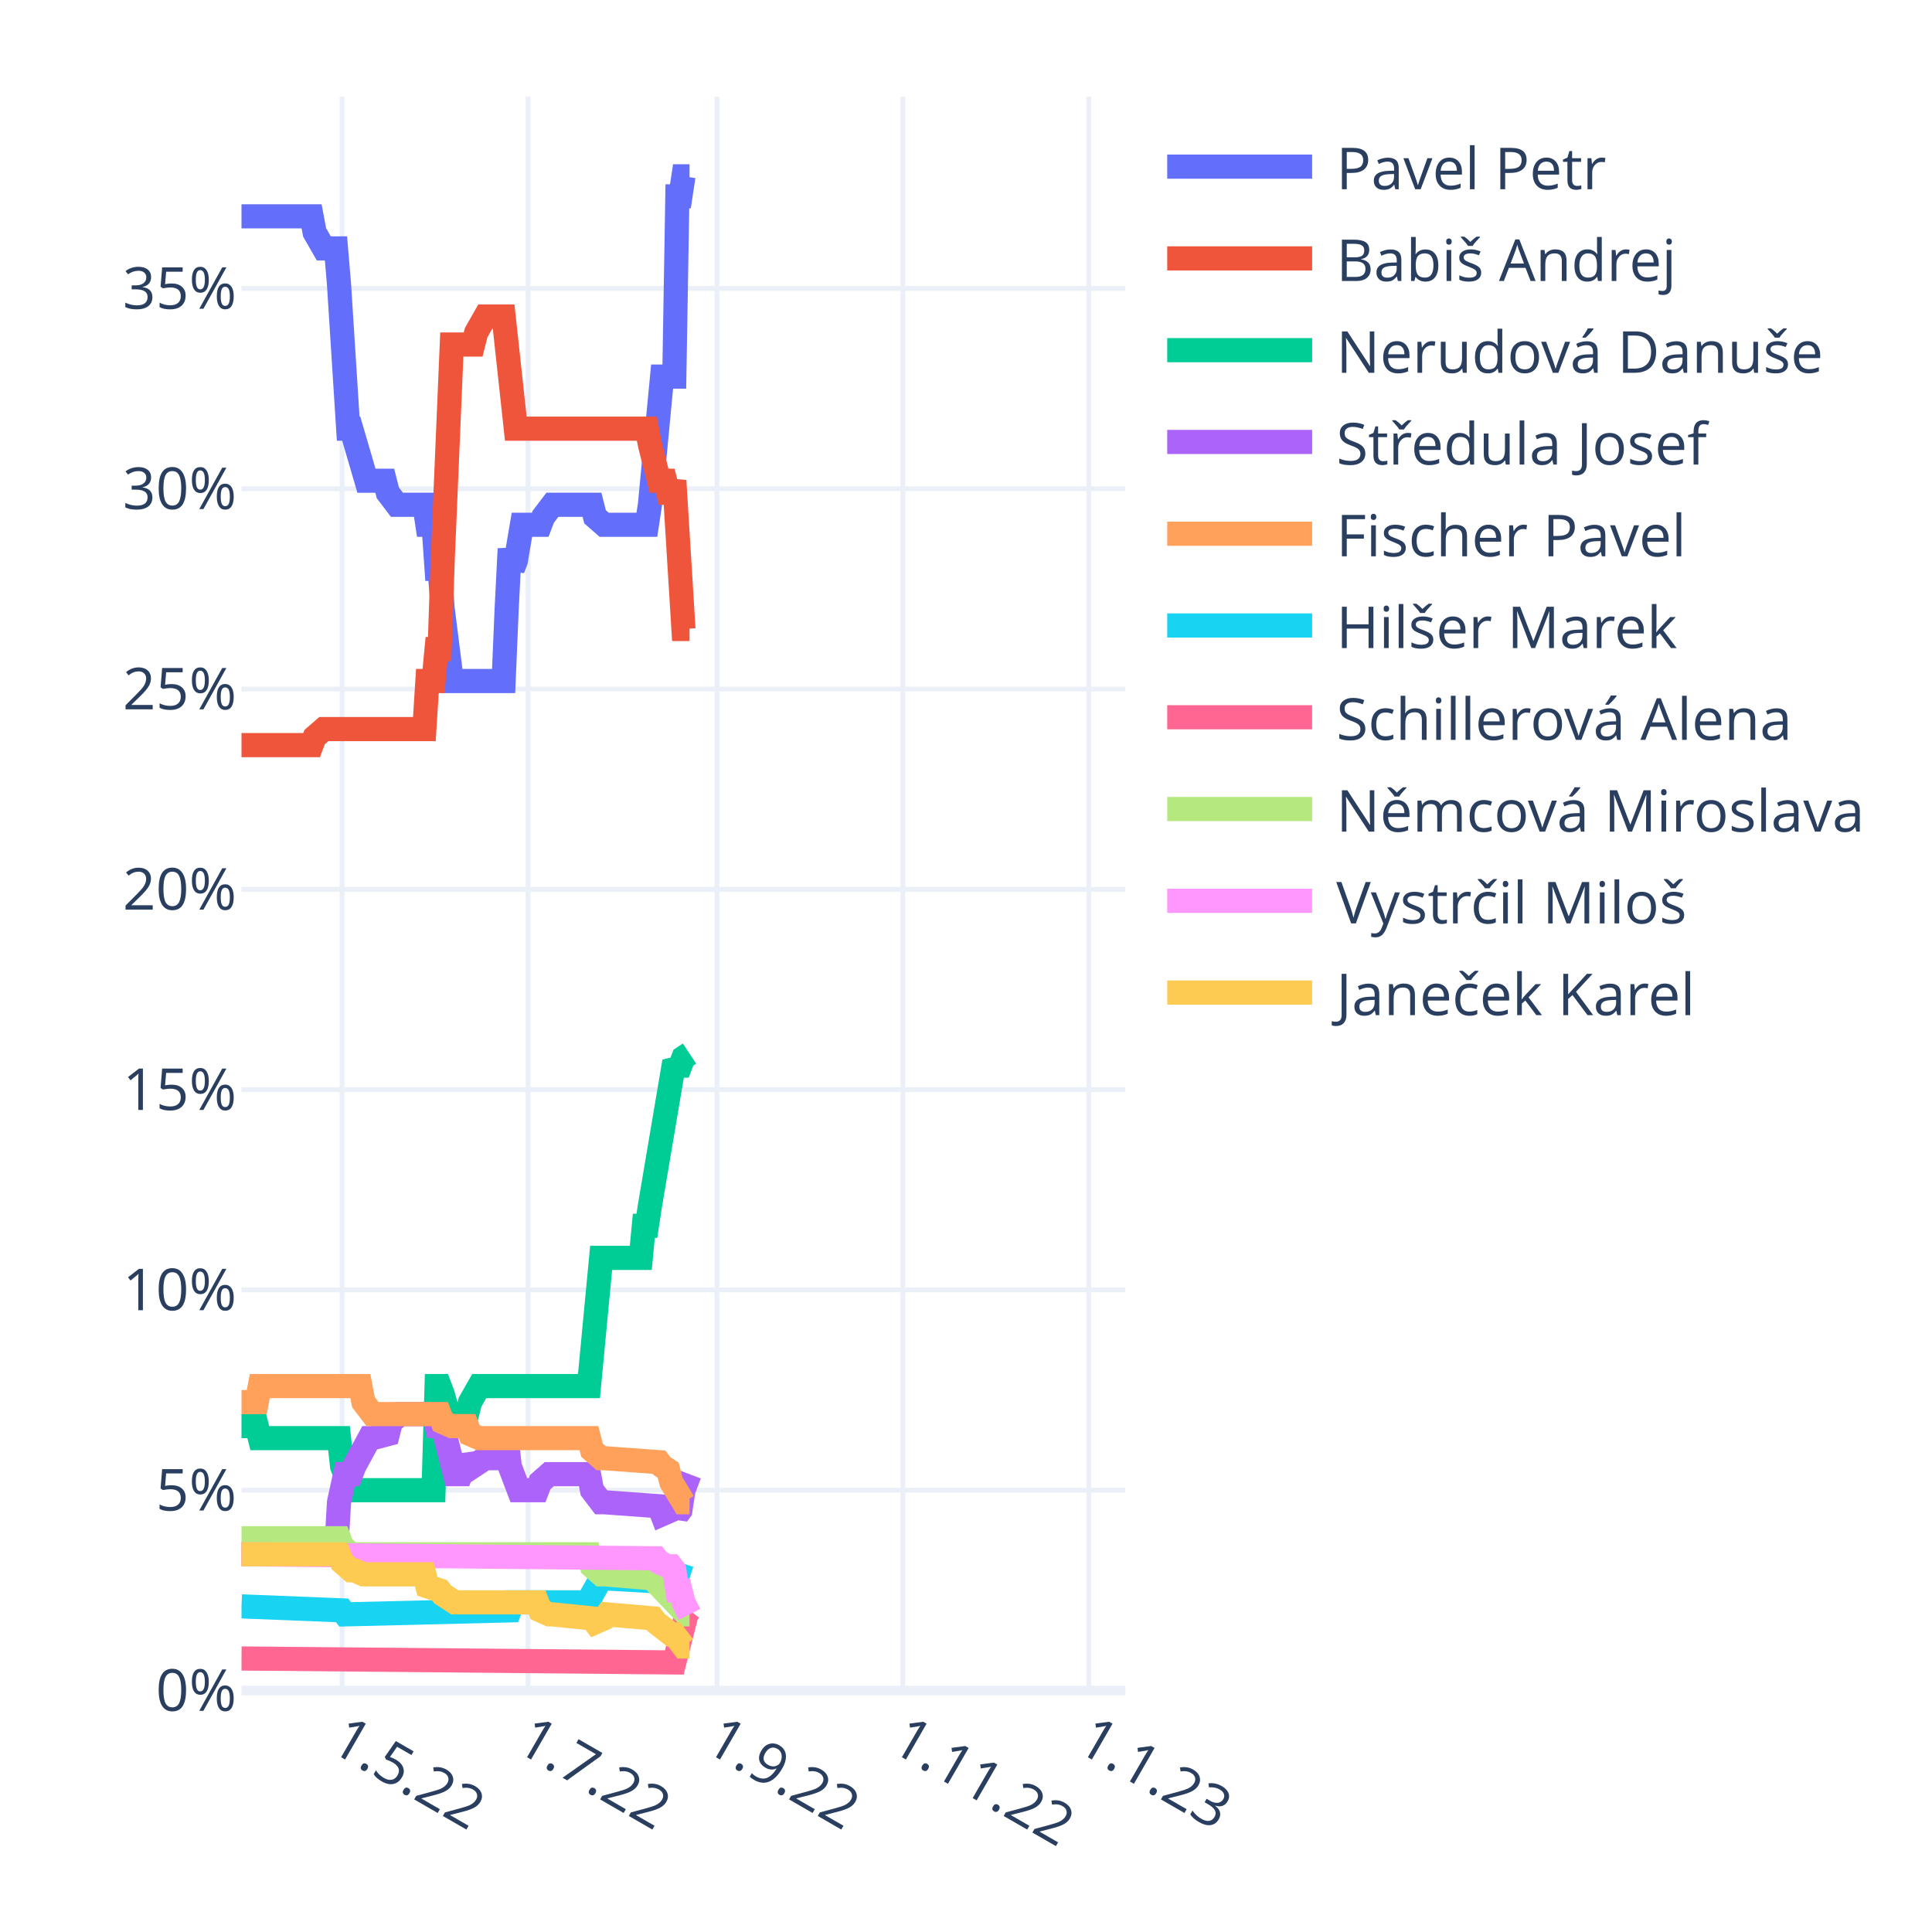
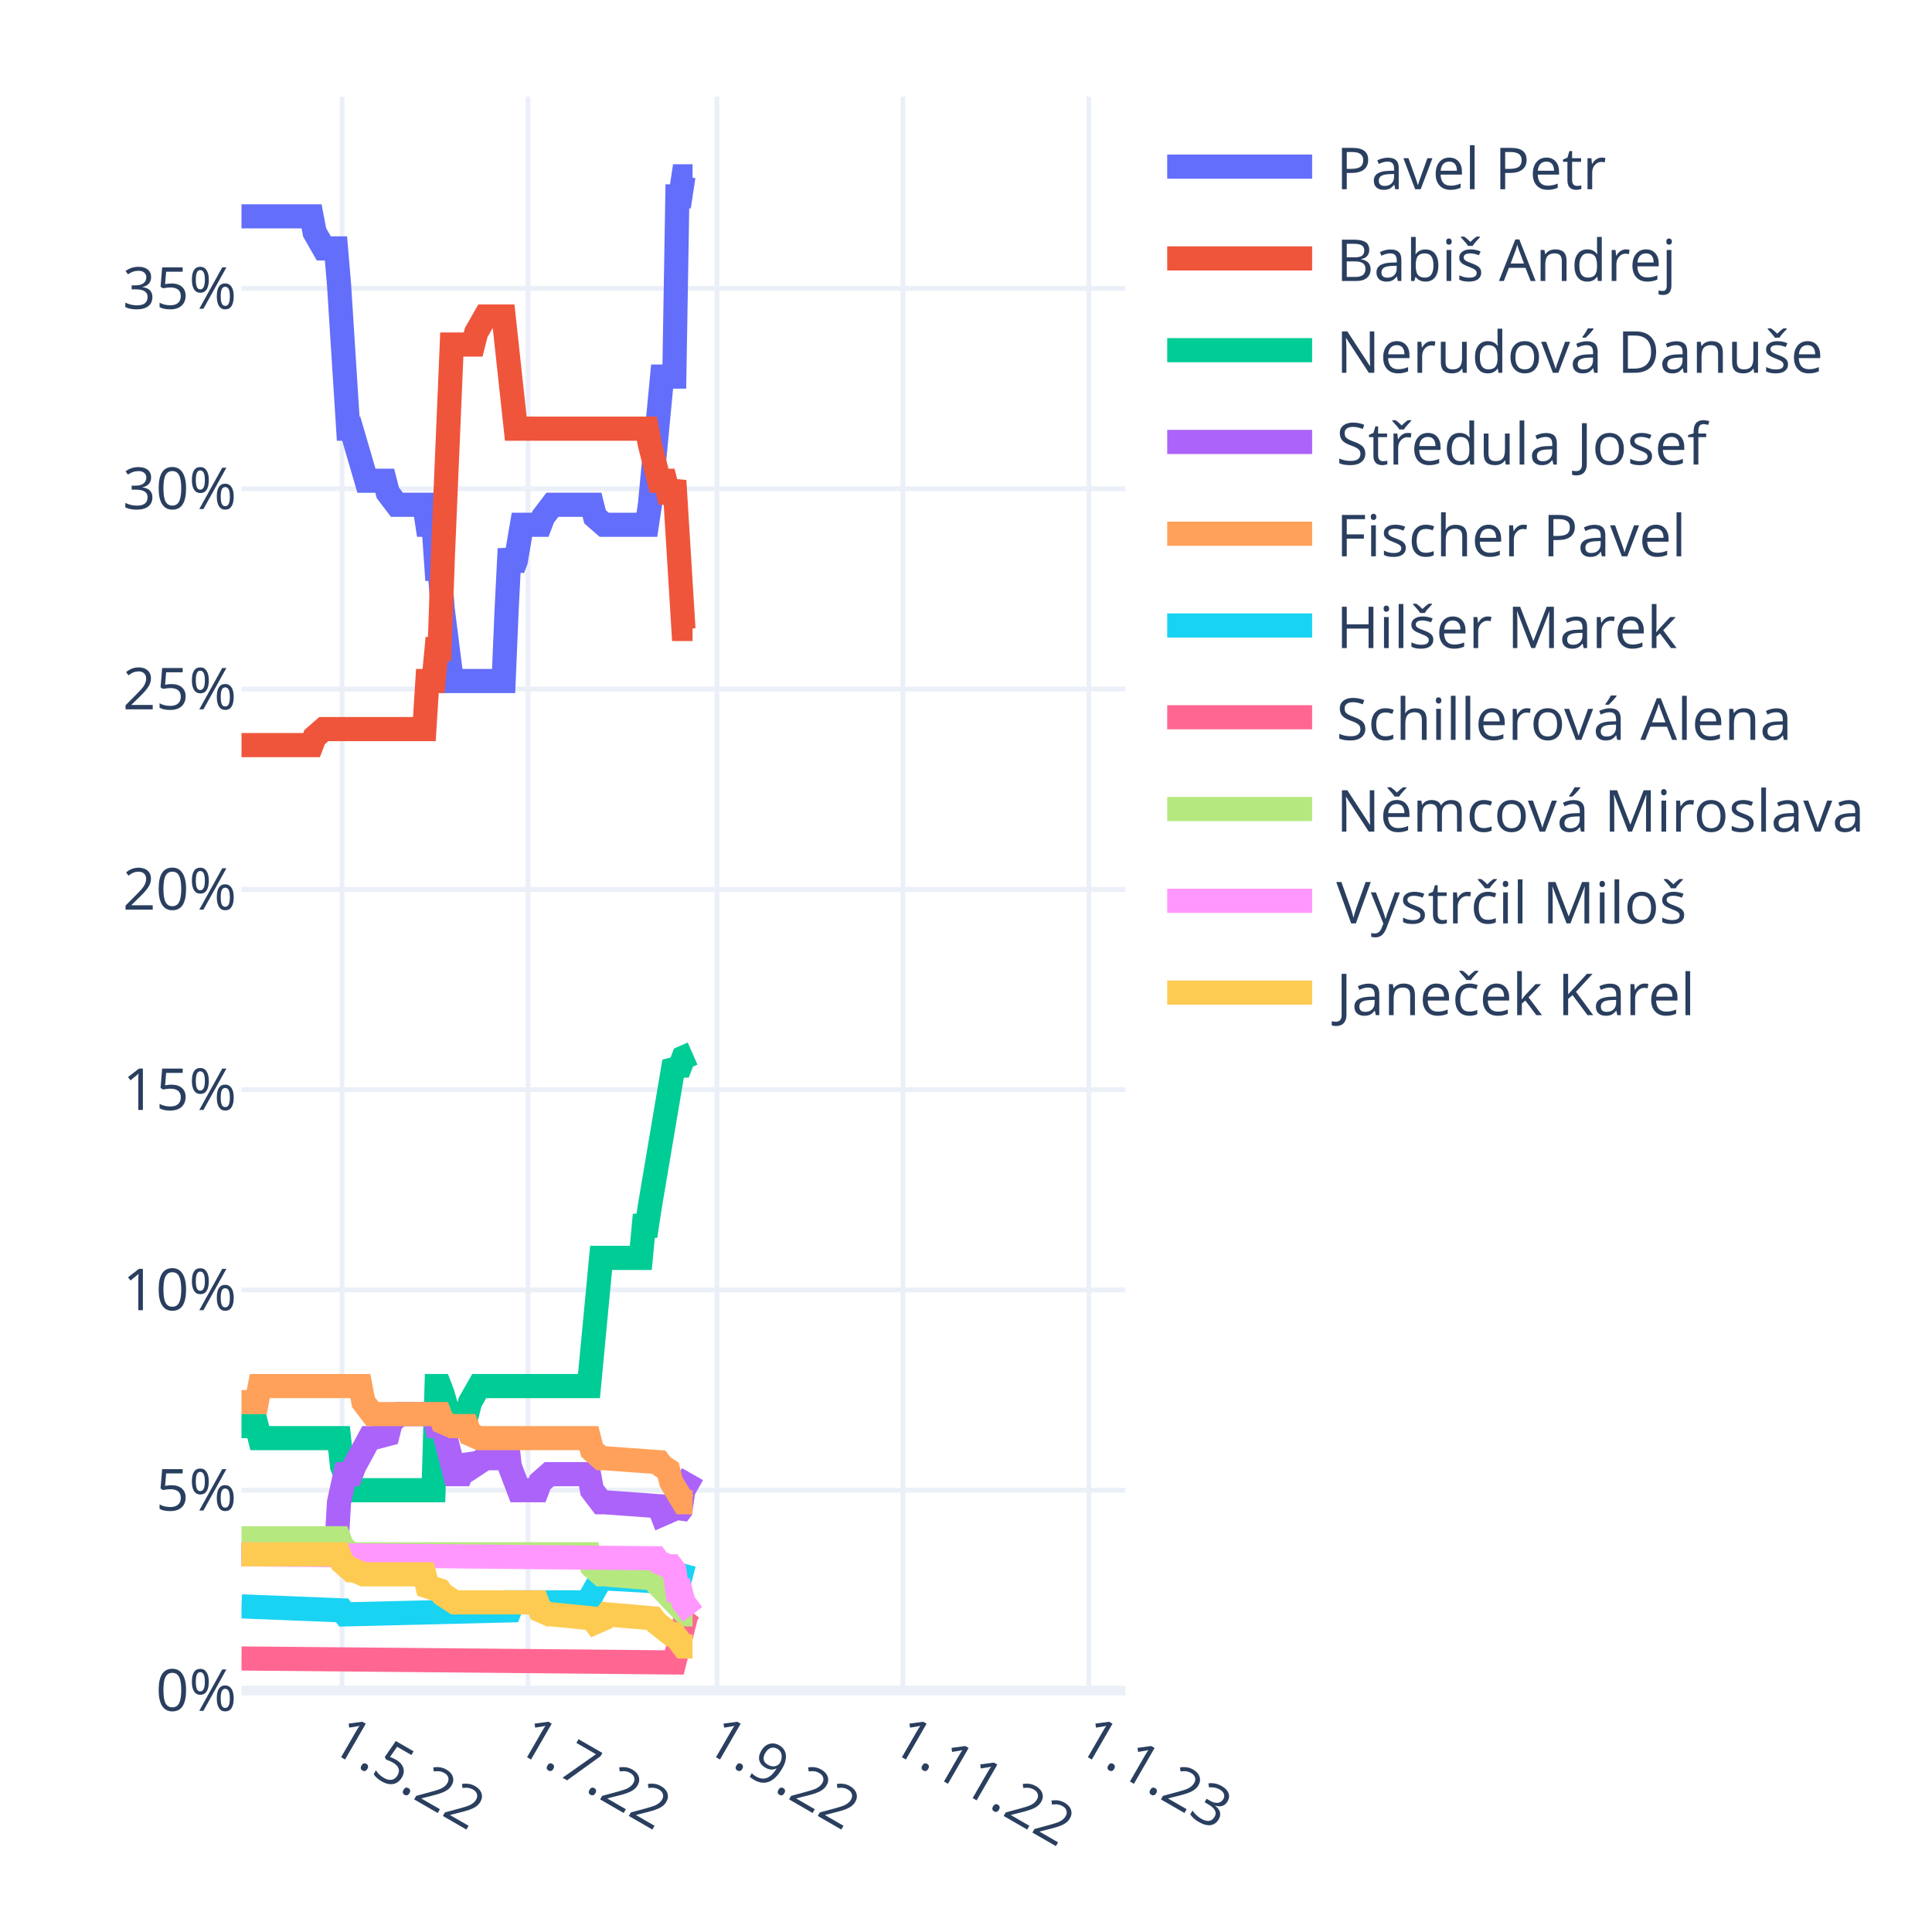
<svg xmlns="http://www.w3.org/2000/svg" class="main-svg" width="400" height="400" style="" viewBox="0 0 400 400">
  <rect x="0" y="0" width="400" height="400" style="fill: rgb(255, 255, 255); fill-opacity: 1;" />
-   <defs id="defs-3a2c6a">
+   <defs id="defs-0c31ab">
    <g class="clips">
-       <clipPath id="clip3a2c6axyplot" class="plotclip">
+       <clipPath id="clip0c31abxyplot" class="plotclip">
        <rect width="183" height="330" />
      </clipPath>
-       <clipPath class="axesclip" id="clip3a2c6ax">
+       <clipPath class="axesclip" id="clip0c31abx">
        <rect x="50" y="0" width="183" height="400" />
      </clipPath>
-       <clipPath class="axesclip" id="clip3a2c6ay">
+       <clipPath class="axesclip" id="clip0c31aby">
        <rect x="0" y="20" width="400" height="330" />
      </clipPath>
-       <clipPath class="axesclip" id="clip3a2c6axy">
+       <clipPath class="axesclip" id="clip0c31abxy">
        <rect x="50" y="20" width="183" height="330" />
      </clipPath>
    </g>
    <g class="gradients" />
    <g class="patterns" />
  </defs>
  <g class="bglayer" />
  <g class="layer-below">
    <g class="imagelayer" />
    <g class="shapelayer" />
  </g>
  <g class="cartesianlayer">
    <g class="subplot xy">
      <g class="layer-subplot">
        <g class="shapelayer" />
        <g class="imagelayer" />
      </g>
      <g class="minor-gridlayer">
        <g class="x" />
        <g class="y" />
      </g>
      <g class="gridlayer">
        <g class="x">
          <path class="xgrid crisp" transform="translate(70.82,0)" d="M0,20v330" style="stroke: rgb(235, 240, 248); stroke-opacity: 1; stroke-width: 1px;" />
          <path class="xgrid crisp" transform="translate(109.32,0)" d="M0,20v330" style="stroke: rgb(235, 240, 248); stroke-opacity: 1; stroke-width: 1px;" />
          <path class="xgrid crisp" transform="translate(148.44,0)" d="M0,20v330" style="stroke: rgb(235, 240, 248); stroke-opacity: 1; stroke-width: 1px;" />
          <path class="xgrid crisp" transform="translate(186.93,0)" d="M0,20v330" style="stroke: rgb(235, 240, 248); stroke-opacity: 1; stroke-width: 1px;" />
          <path class="xgrid crisp" transform="translate(225.43,0)" d="M0,20v330" style="stroke: rgb(235, 240, 248); stroke-opacity: 1; stroke-width: 1px;" />
        </g>
        <g class="y">
          <path class="ygrid crisp" transform="translate(0,308.53)" d="M50,0h183" style="stroke: rgb(235, 240, 248); stroke-opacity: 1; stroke-width: 1px;" />
          <path class="ygrid crisp" transform="translate(0,267.06)" d="M50,0h183" style="stroke: rgb(235, 240, 248); stroke-opacity: 1; stroke-width: 1px;" />
          <path class="ygrid crisp" transform="translate(0,225.6)" d="M50,0h183" style="stroke: rgb(235, 240, 248); stroke-opacity: 1; stroke-width: 1px;" />
          <path class="ygrid crisp" transform="translate(0,184.13)" d="M50,0h183" style="stroke: rgb(235, 240, 248); stroke-opacity: 1; stroke-width: 1px;" />
          <path class="ygrid crisp" transform="translate(0,142.66)" d="M50,0h183" style="stroke: rgb(235, 240, 248); stroke-opacity: 1; stroke-width: 1px;" />
          <path class="ygrid crisp" transform="translate(0,101.19)" d="M50,0h183" style="stroke: rgb(235, 240, 248); stroke-opacity: 1; stroke-width: 1px;" />
          <path class="ygrid crisp" transform="translate(0,59.72)" d="M50,0h183" style="stroke: rgb(235, 240, 248); stroke-opacity: 1; stroke-width: 1px;" />
        </g>
      </g>
      <g class="zerolinelayer">
        <path class="yzl zl crisp" transform="translate(0,350)" d="M50,0h183" style="stroke: rgb(235, 240, 248); stroke-opacity: 1; stroke-width: 2px;" />
      </g>
      <path class="xlines-below" />
      <path class="ylines-below" />
      <g class="overlines-below" />
      <g class="xaxislayer-below" />
      <g class="yaxislayer-below" />
      <g class="overaxes-below" />
-       <g class="plot" transform="translate(50,20)" clip-path="url(#clip3a2c6axyplot)">
+       <g class="plot" transform="translate(50,20)" clip-path="url(#clip0c31abxyplot)">
        <g class="scatterlayer mlayer">
-           <g class="trace scatter trace00fe48" style="stroke-miterlimit: 2; opacity: 1;">
-             <g class="fills" />
-             <g class="errorbars" />
-             <g class="lines">
-               <path class="js-line" d="M0,24.79L14.51,24.79L15.14,28.11L17.04,31.43L17.67,31.43L19.56,31.43L20.19,38.89L22.09,68.75L22.72,68.75L25.87,79.53L26.5,79.53L29.66,79.53L30.29,82.02L32.18,84.51L32.81,84.51L37.86,84.51L38.49,88.65L39.76,88.65L40.39,97.78L41.02,97.78L41.65,106.07L43.54,121L44.17,121L54.27,121L54.9,106.07L55.53,93.63L56.16,97.78L56.79,96.12L58.06,88.65L58.69,88.65L61.84,88.65L62.47,87L64.37,84.51L65,84.51L72.57,84.51L73.2,87L75.09,88.65L75.72,88.65L83.93,88.65L84.56,84.51L87.08,57.97L87.71,57.97L89.61,57.97L90.24,20.65L90.87,20.65L91.5,16.5L92.76,16.5" style="vector-effect: non-scaling-stroke; fill: none; stroke: rgb(99, 110, 250); stroke-opacity: 1; stroke-width: 5px; opacity: 1;" />
-             </g>
-             <g class="points" />
-             <g class="text" />
-           </g>
-           <g class="trace scatter tracee149db" style="stroke-miterlimit: 2; opacity: 1;">
-             <g class="fills" />
-             <g class="errorbars" />
-             <g class="lines">
-               <path class="js-line" d="M0,134.27L14.51,134.27L15.14,132.61L17.04,130.95L17.67,130.95L37.86,130.95L38.49,121L39.76,121L40.39,114.37L41.02,114.37L41.65,96.12L43.54,51.33L44.17,51.33L47.96,51.33L48.59,48.85L50.48,45.53L51.11,45.53L54.27,45.53L54.9,51.33L56.79,68.75L57.42,68.75L83.93,68.75L84.56,72.07L86.45,79.53L87.08,79.53L87.71,79.53L88.34,82.02L88.98,82.02L89.61,79.53L91.5,110.22L92.13,110.22L92.76,110.22" style="vector-effect: non-scaling-stroke; fill: none; stroke: rgb(239, 85, 59); stroke-opacity: 1; stroke-width: 5px; opacity: 1;" />
-             </g>
-             <g class="points" />
-             <g class="text" />
-           </g>
-           <g class="trace scatter trace1da4b3" style="stroke-miterlimit: 2; opacity: 1;">
-             <g class="fills" />
-             <g class="errorbars" />
-             <g class="lines">
-               <path class="js-line" d="M0,275.26L3.16,275.26L3.79,277.75L20.19,277.75L20.82,283.56L22.72,288.53L23.35,288.53L39.76,288.53L40.39,266.97L41.02,266.97L41.65,268.63L43.54,275.26L44.17,272.77L46.7,272.77L47.33,270.29L49.22,266.97L49.85,266.97L71.94,266.97L72.57,260.33L74.46,240.43L75.09,240.43L82.67,240.43L83.3,233.79L83.93,233.79L84.56,229.65L89.61,199.79L90.24,200.62L90.87,200.62L91.5,198.96L92.76,198.13" style="vector-effect: non-scaling-stroke; fill: none; stroke: rgb(0, 204, 150); stroke-opacity: 1; stroke-width: 5px; opacity: 1;" />
-             </g>
-             <g class="points" />
-             <g class="text" />
-           </g>
-           <g class="trace scatter trace613923" style="stroke-miterlimit: 2; opacity: 1;">
-             <g class="fills" />
-             <g class="errorbars" />
-             <g class="lines">
-               <path class="js-line" d="M0,301.8L19.56,301.8L20.19,291.02L21.46,285.21L22.09,285.21L22.72,285.21L23.35,283.56L26.5,277.75L27.13,277.75L30.29,276.92L30.92,274.43L32.81,272.77L33.44,272.77L39.76,272.77L40.39,275.26L41.65,275.26L42.28,277.75L44.17,285.21L44.8,285.21L45.43,285.21L46.07,283.56L46.7,281.9L47.33,282.73L47.96,283.56L50.48,281.9L51.11,281.9L52.38,281.9L53.01,280.24L54.9,277.75L55.53,283.56L57.42,288.53L58.06,288.53L61.21,288.53L61.84,286.87L63.73,285.21L64.37,285.21L71.94,285.21L72.57,288.53L74.46,291.02L75.09,291.02L86.45,291.85L87.08,293.51L88.98,292.68L89.61,291.85L90.24,293.51L90.87,292.68L91.5,288.53L92.76,285.21" style="vector-effect: non-scaling-stroke; fill: none; stroke: rgb(171, 99, 250); stroke-opacity: 1; stroke-width: 5px; opacity: 1;" />
-             </g>
-             <g class="points" />
-             <g class="text" />
-           </g>
-           <g class="trace scatter trace878e8a" style="stroke-miterlimit: 2; opacity: 1;">
-             <g class="fills" />
-             <g class="errorbars" />
-             <g class="lines">
-               <path class="js-line" d="M0,270.29L3.16,270.29L3.79,266.97L24.61,266.97L25.24,270.29L27.13,272.77L27.77,272.77L41.02,272.77L41.65,274.43L43.54,275.26L44.17,275.26L46.7,275.26L47.33,276.92L49.22,277.75L49.85,277.75L71.94,277.75L72.57,280.24L74.46,281.9L75.09,281.9L86.45,282.73L87.08,283.56L88.34,284.38L88.98,286.87L91.5,291.02L92.13,291.02L92.76,291.02" style="vector-effect: non-scaling-stroke; fill: none; stroke: rgb(255, 161, 90); stroke-opacity: 1; stroke-width: 5px; opacity: 1;" />
-             </g>
-             <g class="points" />
-             <g class="text" />
-           </g>
-           <g class="trace scatter tracecfa23d" style="stroke-miterlimit: 2; opacity: 1;">
-             <g class="fills" />
-             <g class="errorbars" />
-             <g class="lines">
-               <path class="js-line" d="M0,312.58L20.82,313.41L21.46,314.24L55.53,313.41L56.16,311.75L71.94,311.75L72.57,310.1L74.46,306.78L75.09,306.78L89.61,307.61L90.24,305.95L92.76,306.78" style="vector-effect: non-scaling-stroke; fill: none; stroke: rgb(25, 211, 243); stroke-opacity: 1; stroke-width: 5px; opacity: 1;" />
-             </g>
-             <g class="points" />
-             <g class="text" />
-           </g>
-           <g class="trace scatter trace694f13" style="stroke-miterlimit: 2; opacity: 1;">
-             <g class="fills" />
-             <g class="errorbars" />
-             <g class="lines">
-               <path class="js-line" d="M0,323.37L89.61,324.19L90.24,321.71L92.13,314.24L92.76,313.41" style="vector-effect: non-scaling-stroke; fill: none; stroke: rgb(255, 102, 146); stroke-opacity: 1; stroke-width: 5px; opacity: 1;" />
-             </g>
-             <g class="points" />
-             <g class="text" />
-           </g>
-           <g class="trace scatter trace103622" style="stroke-miterlimit: 2; opacity: 1;">
-             <g class="fills" />
-             <g class="errorbars" />
-             <g class="lines">
-               <path class="js-line" d="M0,298.48L20.19,298.48L20.82,300.14L22.72,301.8L23.35,301.8L71.94,301.8L72.57,304.29L74.46,305.95L75.09,305.95L85.19,306.78L85.82,307.61L92.13,314.24L92.76,314.24" style="vector-effect: non-scaling-stroke; fill: none; stroke: rgb(182, 232, 128); stroke-opacity: 1; stroke-width: 5px; opacity: 1;" />
-             </g>
-             <g class="points" />
-             <g class="text" />
-           </g>
-           <g class="trace scatter trace00505c" style="stroke-miterlimit: 2; opacity: 1;">
-             <g class="fills" />
-             <g class="errorbars" />
-             <g class="lines">
-               <path class="js-line" d="M0,301.8L85.82,302.63L86.45,303.46L88.34,304.29L88.98,304.29L89.61,305.12L90.24,309.27L90.87,309.27L91.5,311.75L92.76,314.24" style="vector-effect: non-scaling-stroke; fill: none; stroke: rgb(255, 151, 255); stroke-opacity: 1; stroke-width: 5px; opacity: 1;" />
-             </g>
-             <g class="points" />
-             <g class="text" />
-           </g>
-           <g class="trace scatter traceb51690" style="stroke-miterlimit: 2; opacity: 1;">
-             <g class="fills" />
-             <g class="errorbars" />
-             <g class="lines">
-               <path class="js-line" d="M0,301.8L20.19,301.8L20.82,303.46L22.72,305.12L23.35,305.12L25.24,305.95L25.87,305.95L37.86,305.95L38.49,308.44L41.02,309.27L41.65,310.1L44.17,311.75L44.8,311.75L61.21,311.75L61.84,313.41L63.73,314.24L64.37,314.24L72.57,315.07L73.2,315.9L75.09,315.07L75.72,314.24L85.19,315.07L85.82,315.9L88.98,318.39L89.61,318.39L91.5,320.88L92.13,320.88L92.76,320.88" style="vector-effect: non-scaling-stroke; fill: none; stroke: rgb(254, 203, 82); stroke-opacity: 1; stroke-width: 5px; opacity: 1;" />
+           <g class="trace scatter trace98c8bb" style="stroke-miterlimit: 2; opacity: 1;">
+             <g class="fills" />
+             <g class="errorbars" />
+             <g class="lines">
+               <path class="js-line" d="M0,24.79L14.51,24.79L15.14,28.11L17.04,31.43L17.67,31.43L19.56,31.43L20.19,38.89L22.09,68.75L22.72,68.75L25.87,79.53L26.5,79.53L29.66,79.53L30.29,82.02L32.18,84.51L32.81,84.51L37.86,84.51L38.49,88.65L39.76,88.65L40.39,97.78L41.02,97.78L41.65,106.07L43.54,121L44.17,121L54.27,121L54.9,106.07L55.53,93.63L56.16,97.78L56.79,96.12L58.06,88.65L58.69,88.65L61.84,88.65L62.47,87L64.37,84.51L65,84.51L72.57,84.51L73.2,87L75.09,88.65L75.72,88.65L83.93,88.65L84.56,84.51L87.08,57.97L87.71,57.97L89.61,57.97L90.24,20.65L90.87,20.65L91.5,16.5L93.39,16.5" style="vector-effect: non-scaling-stroke; fill: none; stroke: rgb(99, 110, 250); stroke-opacity: 1; stroke-width: 5px; opacity: 1;" />
+             </g>
+             <g class="points" />
+             <g class="text" />
+           </g>
+           <g class="trace scatter trace650d95" style="stroke-miterlimit: 2; opacity: 1;">
+             <g class="fills" />
+             <g class="errorbars" />
+             <g class="lines">
+               <path class="js-line" d="M0,134.27L14.51,134.27L15.14,132.61L17.04,130.95L17.67,130.95L37.86,130.95L38.49,121L39.76,121L40.39,114.37L41.02,114.37L41.65,96.12L43.54,51.33L44.17,51.33L47.96,51.33L48.59,48.85L50.48,45.53L51.11,45.53L54.27,45.53L54.9,51.33L56.79,68.75L57.42,68.75L83.93,68.75L84.56,72.07L86.45,79.53L87.08,79.53L87.71,79.53L88.34,82.02L88.98,82.02L89.61,79.53L91.5,110.22L92.13,110.22L93.39,110.22" style="vector-effect: non-scaling-stroke; fill: none; stroke: rgb(239, 85, 59); stroke-opacity: 1; stroke-width: 5px; opacity: 1;" />
+             </g>
+             <g class="points" />
+             <g class="text" />
+           </g>
+           <g class="trace scatter trace045257" style="stroke-miterlimit: 2; opacity: 1;">
+             <g class="fills" />
+             <g class="errorbars" />
+             <g class="lines">
+               <path class="js-line" d="M0,275.26L3.16,275.26L3.79,277.75L20.19,277.75L20.82,283.56L22.72,288.53L23.35,288.53L39.76,288.53L40.39,266.97L41.02,266.97L41.65,268.63L43.54,275.26L44.17,272.77L46.7,272.77L47.33,270.29L49.22,266.97L49.85,266.97L71.94,266.97L72.57,260.33L74.46,240.43L75.09,240.43L82.67,240.43L83.3,233.79L83.93,233.79L84.56,229.65L89.61,199.79L90.24,200.62L90.87,200.62L91.5,198.96L93.39,198.13" style="vector-effect: non-scaling-stroke; fill: none; stroke: rgb(0, 204, 150); stroke-opacity: 1; stroke-width: 5px; opacity: 1;" />
+             </g>
+             <g class="points" />
+             <g class="text" />
+           </g>
+           <g class="trace scatter tracec1e549" style="stroke-miterlimit: 2; opacity: 1;">
+             <g class="fills" />
+             <g class="errorbars" />
+             <g class="lines">
+               <path class="js-line" d="M0,301.8L19.56,301.8L20.19,291.02L21.46,285.21L22.09,285.21L22.72,285.21L23.35,283.56L26.5,277.75L27.13,277.75L30.29,276.92L30.92,274.43L32.81,272.77L33.44,272.77L39.76,272.77L40.39,275.26L41.65,275.26L42.28,277.75L44.17,285.21L44.8,285.21L45.43,285.21L46.07,283.56L46.7,281.9L47.33,282.73L47.96,283.56L50.48,281.9L51.11,281.9L52.38,281.9L53.01,280.24L54.9,277.75L55.53,283.56L57.42,288.53L58.06,288.53L61.21,288.53L61.84,286.87L63.73,285.21L64.37,285.21L71.94,285.21L72.57,288.53L74.46,291.02L75.09,291.02L86.45,291.85L87.08,293.51L88.98,292.68L89.61,291.85L90.24,293.51L90.87,292.68L91.5,288.53L93.39,285.21" style="vector-effect: non-scaling-stroke; fill: none; stroke: rgb(171, 99, 250); stroke-opacity: 1; stroke-width: 5px; opacity: 1;" />
+             </g>
+             <g class="points" />
+             <g class="text" />
+           </g>
+           <g class="trace scatter trace76b4b1" style="stroke-miterlimit: 2; opacity: 1;">
+             <g class="fills" />
+             <g class="errorbars" />
+             <g class="lines">
+               <path class="js-line" d="M0,270.29L3.16,270.29L3.79,266.97L24.61,266.97L25.24,270.29L27.13,272.77L27.77,272.77L41.02,272.77L41.65,274.43L43.54,275.26L44.17,275.26L46.7,275.26L47.33,276.92L49.22,277.75L49.85,277.75L71.94,277.75L72.57,280.24L74.46,281.9L75.09,281.9L86.45,282.73L87.08,283.56L88.34,284.38L88.98,286.87L91.5,291.02L92.13,291.02L93.39,291.02" style="vector-effect: non-scaling-stroke; fill: none; stroke: rgb(255, 161, 90); stroke-opacity: 1; stroke-width: 5px; opacity: 1;" />
+             </g>
+             <g class="points" />
+             <g class="text" />
+           </g>
+           <g class="trace scatter tracea7e69c" style="stroke-miterlimit: 2; opacity: 1;">
+             <g class="fills" />
+             <g class="errorbars" />
+             <g class="lines">
+               <path class="js-line" d="M0,312.58L20.82,313.41L21.46,314.24L55.53,313.41L56.16,311.75L71.94,311.75L72.57,310.1L74.46,306.78L75.09,306.78L89.61,307.61L90.24,305.95L93.39,306.78" style="vector-effect: non-scaling-stroke; fill: none; stroke: rgb(25, 211, 243); stroke-opacity: 1; stroke-width: 5px; opacity: 1;" />
+             </g>
+             <g class="points" />
+             <g class="text" />
+           </g>
+           <g class="trace scatter trace006124" style="stroke-miterlimit: 2; opacity: 1;">
+             <g class="fills" />
+             <g class="errorbars" />
+             <g class="lines">
+               <path class="js-line" d="M0,323.37L89.61,324.19L90.24,321.71L92.13,314.24L92.76,313.41L93.39,313.41" style="vector-effect: non-scaling-stroke; fill: none; stroke: rgb(255, 102, 146); stroke-opacity: 1; stroke-width: 5px; opacity: 1;" />
+             </g>
+             <g class="points" />
+             <g class="text" />
+           </g>
+           <g class="trace scatter trace86faeb" style="stroke-miterlimit: 2; opacity: 1;">
+             <g class="fills" />
+             <g class="errorbars" />
+             <g class="lines">
+               <path class="js-line" d="M0,298.48L20.19,298.48L20.82,300.14L22.72,301.8L23.35,301.8L71.94,301.8L72.57,304.29L74.46,305.95L75.09,305.95L85.19,306.78L85.82,307.61L92.13,314.24L92.76,314.24L93.39,314.24" style="vector-effect: non-scaling-stroke; fill: none; stroke: rgb(182, 232, 128); stroke-opacity: 1; stroke-width: 5px; opacity: 1;" />
+             </g>
+             <g class="points" />
+             <g class="text" />
+           </g>
+           <g class="trace scatter tracedeaf5a" style="stroke-miterlimit: 2; opacity: 1;">
+             <g class="fills" />
+             <g class="errorbars" />
+             <g class="lines">
+               <path class="js-line" d="M0,301.8L85.82,302.63L86.45,303.46L88.34,304.29L88.98,304.29L89.61,305.12L90.24,309.27L90.87,309.27L91.5,311.75L93.39,314.24" style="vector-effect: non-scaling-stroke; fill: none; stroke: rgb(255, 151, 255); stroke-opacity: 1; stroke-width: 5px; opacity: 1;" />
+             </g>
+             <g class="points" />
+             <g class="text" />
+           </g>
+           <g class="trace scatter tracef944b6" style="stroke-miterlimit: 2; opacity: 1;">
+             <g class="fills" />
+             <g class="errorbars" />
+             <g class="lines">
+               <path class="js-line" d="M0,301.8L20.19,301.8L20.82,303.46L22.72,305.12L23.35,305.12L25.24,305.95L25.87,305.95L37.86,305.95L38.49,308.44L41.02,309.27L41.65,310.1L44.17,311.75L44.8,311.75L61.21,311.75L61.84,313.41L63.73,314.24L64.37,314.24L72.57,315.07L73.2,315.9L75.09,315.07L75.72,314.24L85.19,315.07L85.82,315.9L88.98,318.39L89.61,318.39L91.5,320.88L92.13,320.88L93.39,320.88" style="vector-effect: non-scaling-stroke; fill: none; stroke: rgb(254, 203, 82); stroke-opacity: 1; stroke-width: 5px; opacity: 1;" />
            </g>
            <g class="points" />
            <g class="text" />
          </g>
        </g>
      </g>
      <g class="overplot" />
      <path class="xlines-above crisp" d="M0,0" style="fill: none;" />
      <path class="ylines-above crisp" d="M0,0" style="fill: none;" />
      <g class="overlines-above" />
      <g class="xaxislayer-above">
        <g class="xtick">
          <text text-anchor="start" x="0" y="363" transform="translate(70.82,0) rotate(30,0,357)" style="font-family: 'Open Sans', verdana, arial, sans-serif; font-size: 12px; fill: rgb(42, 63, 95); fill-opacity: 1; white-space: pre; opacity: 1;">1.5.22</text>
        </g>
        <g class="xtick">
          <text text-anchor="start" x="0" y="363" style="font-family: 'Open Sans', verdana, arial, sans-serif; font-size: 12px; fill: rgb(42, 63, 95); fill-opacity: 1; white-space: pre; opacity: 1;" transform="translate(109.32,0) rotate(30,0,357)">1.7.22</text>
        </g>
        <g class="xtick">
          <text text-anchor="start" x="0" y="363" style="font-family: 'Open Sans', verdana, arial, sans-serif; font-size: 12px; fill: rgb(42, 63, 95); fill-opacity: 1; white-space: pre; opacity: 1;" transform="translate(148.44,0) rotate(30,0,357)">1.9.22</text>
        </g>
        <g class="xtick">
          <text text-anchor="start" x="0" y="363" style="font-family: 'Open Sans', verdana, arial, sans-serif; font-size: 12px; fill: rgb(42, 63, 95); fill-opacity: 1; white-space: pre; opacity: 1;" transform="translate(186.93,0) rotate(30,0,357)">1.11.22</text>
        </g>
        <g class="xtick">
          <text text-anchor="start" x="0" y="363" style="font-family: 'Open Sans', verdana, arial, sans-serif; font-size: 12px; fill: rgb(42, 63, 95); fill-opacity: 1; white-space: pre; opacity: 1;" transform="translate(225.43,0) rotate(30,0,357)">1.1.23</text>
        </g>
      </g>
      <g class="yaxislayer-above">
        <g class="ytick">
          <text text-anchor="end" x="49" y="4.2" transform="translate(0,350)" style="font-family: 'Open Sans', verdana, arial, sans-serif; font-size: 12px; fill: rgb(42, 63, 95); fill-opacity: 1; white-space: pre; opacity: 1;">0%</text>
        </g>
        <g class="ytick">
          <text text-anchor="end" x="49" y="4.2" style="font-family: 'Open Sans', verdana, arial, sans-serif; font-size: 12px; fill: rgb(42, 63, 95); fill-opacity: 1; white-space: pre; opacity: 1;" transform="translate(0,308.53)">5%</text>
        </g>
        <g class="ytick">
          <text text-anchor="end" x="49" y="4.2" style="font-family: 'Open Sans', verdana, arial, sans-serif; font-size: 12px; fill: rgb(42, 63, 95); fill-opacity: 1; white-space: pre; opacity: 1;" transform="translate(0,267.06)">10%</text>
        </g>
        <g class="ytick">
          <text text-anchor="end" x="49" y="4.2" style="font-family: 'Open Sans', verdana, arial, sans-serif; font-size: 12px; fill: rgb(42, 63, 95); fill-opacity: 1; white-space: pre; opacity: 1;" transform="translate(0,225.6)">15%</text>
        </g>
        <g class="ytick">
          <text text-anchor="end" x="49" y="4.2" style="font-family: 'Open Sans', verdana, arial, sans-serif; font-size: 12px; fill: rgb(42, 63, 95); fill-opacity: 1; white-space: pre; opacity: 1;" transform="translate(0,184.13)">20%</text>
        </g>
        <g class="ytick">
          <text text-anchor="end" x="49" y="4.2" style="font-family: 'Open Sans', verdana, arial, sans-serif; font-size: 12px; fill: rgb(42, 63, 95); fill-opacity: 1; white-space: pre; opacity: 1;" transform="translate(0,142.66)">25%</text>
        </g>
        <g class="ytick">
          <text text-anchor="end" x="49" y="4.2" style="font-family: 'Open Sans', verdana, arial, sans-serif; font-size: 12px; fill: rgb(42, 63, 95); fill-opacity: 1; white-space: pre; opacity: 1;" transform="translate(0,101.19)">30%</text>
        </g>
        <g class="ytick">
          <text text-anchor="end" x="49" y="4.2" style="font-family: 'Open Sans', verdana, arial, sans-serif; font-size: 12px; fill: rgb(42, 63, 95); fill-opacity: 1; white-space: pre; opacity: 1;" transform="translate(0,59.72)">35%</text>
        </g>
      </g>
      <g class="overaxes-above" />
    </g>
  </g>
  <g class="polarlayer" />
  <g class="smithlayer" />
  <g class="ternarylayer" />
  <g class="geolayer" />
  <g class="funnelarealayer" />
  <g class="pielayer" />
  <g class="iciclelayer" />
  <g class="treemaplayer" />
  <g class="sunburstlayer" />
  <g class="glimages" />
-   <defs id="topdefs-3a2c6a">
+   <defs id="topdefs-0c31ab">
    <g class="clips" />
-     <clipPath id="legend3a2c6a">
+     <clipPath id="legend0c31ab">
      <rect width="151" height="200" x="0" y="0" />
    </clipPath>
  </defs>
  <g class="layer-above">
    <g class="imagelayer" />
    <g class="shapelayer" />
  </g>
  <g class="infolayer">
    <g class="legend" pointer-events="all" transform="translate(236.66,20)">
      <rect class="bg" shape-rendering="crispEdges" width="151" height="200" x="0" y="0" style="stroke: rgb(68, 68, 68); stroke-opacity: 1; fill: rgb(255, 255, 255); fill-opacity: 1; stroke-width: 0px;" />
-       <g class="scrollbox" transform="" clip-path="url(#legend3a2c6a)">
+       <g class="scrollbox" transform="" clip-path="url(#legend0c31ab)">
        <g class="groups">
          <g class="traces" transform="translate(0,14.5)" style="opacity: 1;">
            <text class="legendtext" text-anchor="start" x="40" y="4.68" style="font-family: 'Open Sans', verdana, arial, sans-serif; font-size: 12px; fill: rgb(42, 63, 95); fill-opacity: 1; white-space: pre;">Pavel Petr</text>
            <g class="layers" style="opacity: 1;">
              <g class="legendfill" />
              <g class="legendlines">
                <path class="js-line" d="M5,0h30" style="fill: none; stroke: rgb(99, 110, 250); stroke-opacity: 1; stroke-width: 5px;" />
              </g>
              <g class="legendsymbols">
                <g class="legendpoints" />
              </g>
            </g>
            <rect class="legendtoggle" x="0" y="-9.5" width="145.703" height="19" style="fill: rgb(0, 0, 0); fill-opacity: 0;" />
          </g>
          <g class="traces" transform="translate(0,33.5)" style="opacity: 1;">
            <text class="legendtext" text-anchor="start" x="40" y="4.68" style="font-family: 'Open Sans', verdana, arial, sans-serif; font-size: 12px; fill: rgb(42, 63, 95); fill-opacity: 1; white-space: pre;">Babiš Andrej</text>
            <g class="layers" style="opacity: 1;">
              <g class="legendfill" />
              <g class="legendlines">
                <path class="js-line" d="M5,0h30" style="fill: none; stroke: rgb(239, 85, 59); stroke-opacity: 1; stroke-width: 5px;" />
              </g>
              <g class="legendsymbols">
                <g class="legendpoints" />
              </g>
            </g>
            <rect class="legendtoggle" x="0" y="-9.5" width="145.703" height="19" style="fill: rgb(0, 0, 0); fill-opacity: 0;" />
          </g>
          <g class="traces" transform="translate(0,52.5)" style="opacity: 1;">
            <text class="legendtext" text-anchor="start" x="40" y="4.68" style="font-family: 'Open Sans', verdana, arial, sans-serif; font-size: 12px; fill: rgb(42, 63, 95); fill-opacity: 1; white-space: pre;">Nerudová Danuše</text>
            <g class="layers" style="opacity: 1;">
              <g class="legendfill" />
              <g class="legendlines">
                <path class="js-line" d="M5,0h30" style="fill: none; stroke: rgb(0, 204, 150); stroke-opacity: 1; stroke-width: 5px;" />
              </g>
              <g class="legendsymbols">
                <g class="legendpoints" />
              </g>
            </g>
            <rect class="legendtoggle" x="0" y="-9.5" width="145.703" height="19" style="fill: rgb(0, 0, 0); fill-opacity: 0;" />
          </g>
          <g class="traces" transform="translate(0,71.5)" style="opacity: 1;">
            <text class="legendtext" text-anchor="start" x="40" y="4.68" style="font-family: 'Open Sans', verdana, arial, sans-serif; font-size: 12px; fill: rgb(42, 63, 95); fill-opacity: 1; white-space: pre;">Středula Josef</text>
            <g class="layers" style="opacity: 1;">
              <g class="legendfill" />
              <g class="legendlines">
                <path class="js-line" d="M5,0h30" style="fill: none; stroke: rgb(171, 99, 250); stroke-opacity: 1; stroke-width: 5px;" />
              </g>
              <g class="legendsymbols">
                <g class="legendpoints" />
              </g>
            </g>
            <rect class="legendtoggle" x="0" y="-9.5" width="145.703" height="19" style="fill: rgb(0, 0, 0); fill-opacity: 0;" />
          </g>
          <g class="traces" transform="translate(0,90.5)" style="opacity: 1;">
            <text class="legendtext" text-anchor="start" x="40" y="4.68" style="font-family: 'Open Sans', verdana, arial, sans-serif; font-size: 12px; fill: rgb(42, 63, 95); fill-opacity: 1; white-space: pre;">Fischer Pavel</text>
            <g class="layers" style="opacity: 1;">
              <g class="legendfill" />
              <g class="legendlines">
                <path class="js-line" d="M5,0h30" style="fill: none; stroke: rgb(255, 161, 90); stroke-opacity: 1; stroke-width: 5px;" />
              </g>
              <g class="legendsymbols">
                <g class="legendpoints" />
              </g>
            </g>
            <rect class="legendtoggle" x="0" y="-9.5" width="145.703" height="19" style="fill: rgb(0, 0, 0); fill-opacity: 0;" />
          </g>
          <g class="traces" transform="translate(0,109.5)" style="opacity: 1;">
            <text class="legendtext" text-anchor="start" x="40" y="4.68" style="font-family: 'Open Sans', verdana, arial, sans-serif; font-size: 12px; fill: rgb(42, 63, 95); fill-opacity: 1; white-space: pre;">Hilšer Marek</text>
            <g class="layers" style="opacity: 1;">
              <g class="legendfill" />
              <g class="legendlines">
                <path class="js-line" d="M5,0h30" style="fill: none; stroke: rgb(25, 211, 243); stroke-opacity: 1; stroke-width: 5px;" />
              </g>
              <g class="legendsymbols">
                <g class="legendpoints" />
              </g>
            </g>
            <rect class="legendtoggle" x="0" y="-9.5" width="145.703" height="19" style="fill: rgb(0, 0, 0); fill-opacity: 0;" />
          </g>
          <g class="traces" transform="translate(0,128.5)" style="opacity: 1;">
            <text class="legendtext" text-anchor="start" x="40" y="4.68" style="font-family: 'Open Sans', verdana, arial, sans-serif; font-size: 12px; fill: rgb(42, 63, 95); fill-opacity: 1; white-space: pre;">Schillerová Alena</text>
            <g class="layers" style="opacity: 1;">
              <g class="legendfill" />
              <g class="legendlines">
                <path class="js-line" d="M5,0h30" style="fill: none; stroke: rgb(255, 102, 146); stroke-opacity: 1; stroke-width: 5px;" />
              </g>
              <g class="legendsymbols">
                <g class="legendpoints" />
              </g>
            </g>
            <rect class="legendtoggle" x="0" y="-9.5" width="145.703" height="19" style="fill: rgb(0, 0, 0); fill-opacity: 0;" />
          </g>
          <g class="traces" transform="translate(0,147.5)" style="opacity: 1;">
            <text class="legendtext" text-anchor="start" x="40" y="4.68" style="font-family: 'Open Sans', verdana, arial, sans-serif; font-size: 12px; fill: rgb(42, 63, 95); fill-opacity: 1; white-space: pre;">Němcová Miroslava</text>
            <g class="layers" style="opacity: 1;">
              <g class="legendfill" />
              <g class="legendlines">
                <path class="js-line" d="M5,0h30" style="fill: none; stroke: rgb(182, 232, 128); stroke-opacity: 1; stroke-width: 5px;" />
              </g>
              <g class="legendsymbols">
                <g class="legendpoints" />
              </g>
            </g>
            <rect class="legendtoggle" x="0" y="-9.5" width="145.703" height="19" style="fill: rgb(0, 0, 0); fill-opacity: 0;" />
          </g>
          <g class="traces" transform="translate(0,166.5)" style="opacity: 1;">
            <text class="legendtext" text-anchor="start" x="40" y="4.68" style="font-family: 'Open Sans', verdana, arial, sans-serif; font-size: 12px; fill: rgb(42, 63, 95); fill-opacity: 1; white-space: pre;">Vystrčil Miloš</text>
            <g class="layers" style="opacity: 1;">
              <g class="legendfill" />
              <g class="legendlines">
                <path class="js-line" d="M5,0h30" style="fill: none; stroke: rgb(255, 151, 255); stroke-opacity: 1; stroke-width: 5px;" />
              </g>
              <g class="legendsymbols">
                <g class="legendpoints" />
              </g>
            </g>
            <rect class="legendtoggle" x="0" y="-9.5" width="145.703" height="19" style="fill: rgb(0, 0, 0); fill-opacity: 0;" />
          </g>
          <g class="traces" transform="translate(0,185.5)" style="opacity: 1;">
            <text class="legendtext" text-anchor="start" x="40" y="4.68" style="font-family: 'Open Sans', verdana, arial, sans-serif; font-size: 12px; fill: rgb(42, 63, 95); fill-opacity: 1; white-space: pre;">Janeček Karel</text>
            <g class="layers" style="opacity: 1;">
              <g class="legendfill" />
              <g class="legendlines">
                <path class="js-line" d="M5,0h30" style="fill: none; stroke: rgb(254, 203, 82); stroke-opacity: 1; stroke-width: 5px;" />
              </g>
              <g class="legendsymbols">
                <g class="legendpoints" />
              </g>
            </g>
            <rect class="legendtoggle" x="0" y="-9.5" width="145.703" height="19" style="fill: rgb(0, 0, 0); fill-opacity: 0;" />
          </g>
        </g>
      </g>
      <rect class="scrollbar" rx="20" ry="3" width="0" height="0" x="0" y="0" style="fill: rgb(128, 139, 164); fill-opacity: 1;" />
    </g>
    <g class="g-gtitle" />
    <g class="g-xtitle" />
    <g class="g-ytitle" />
  </g>
</svg>
